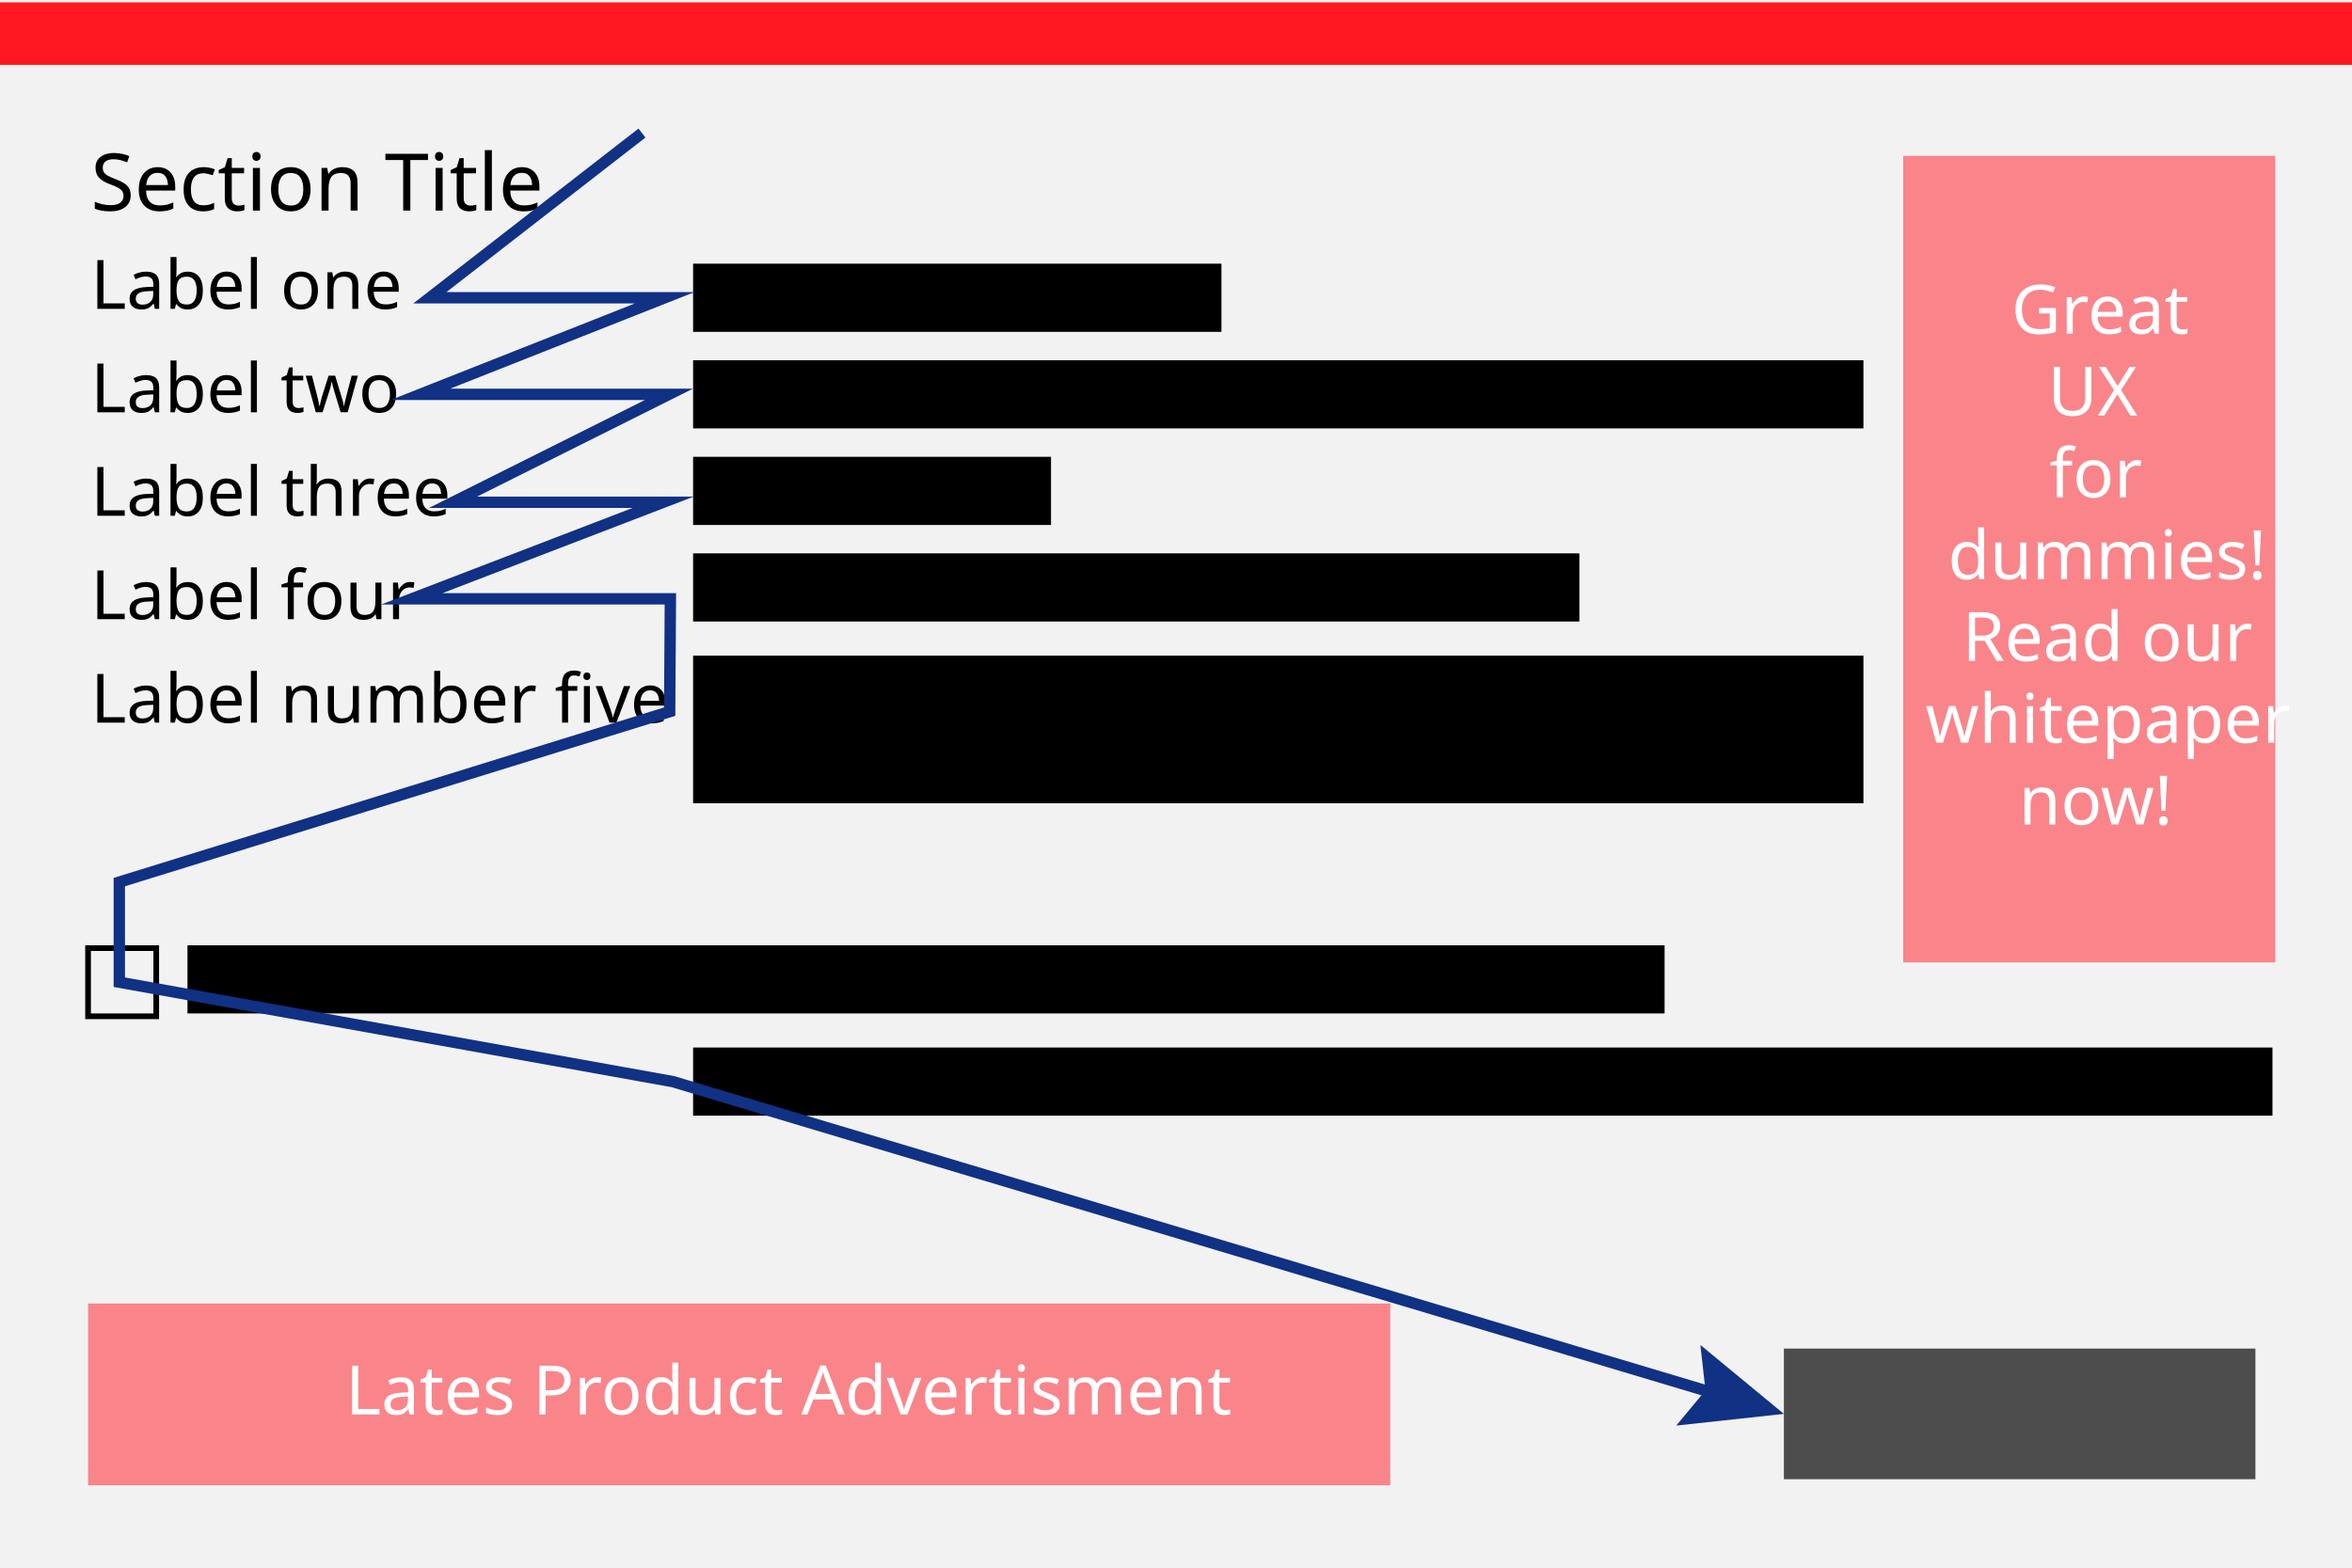
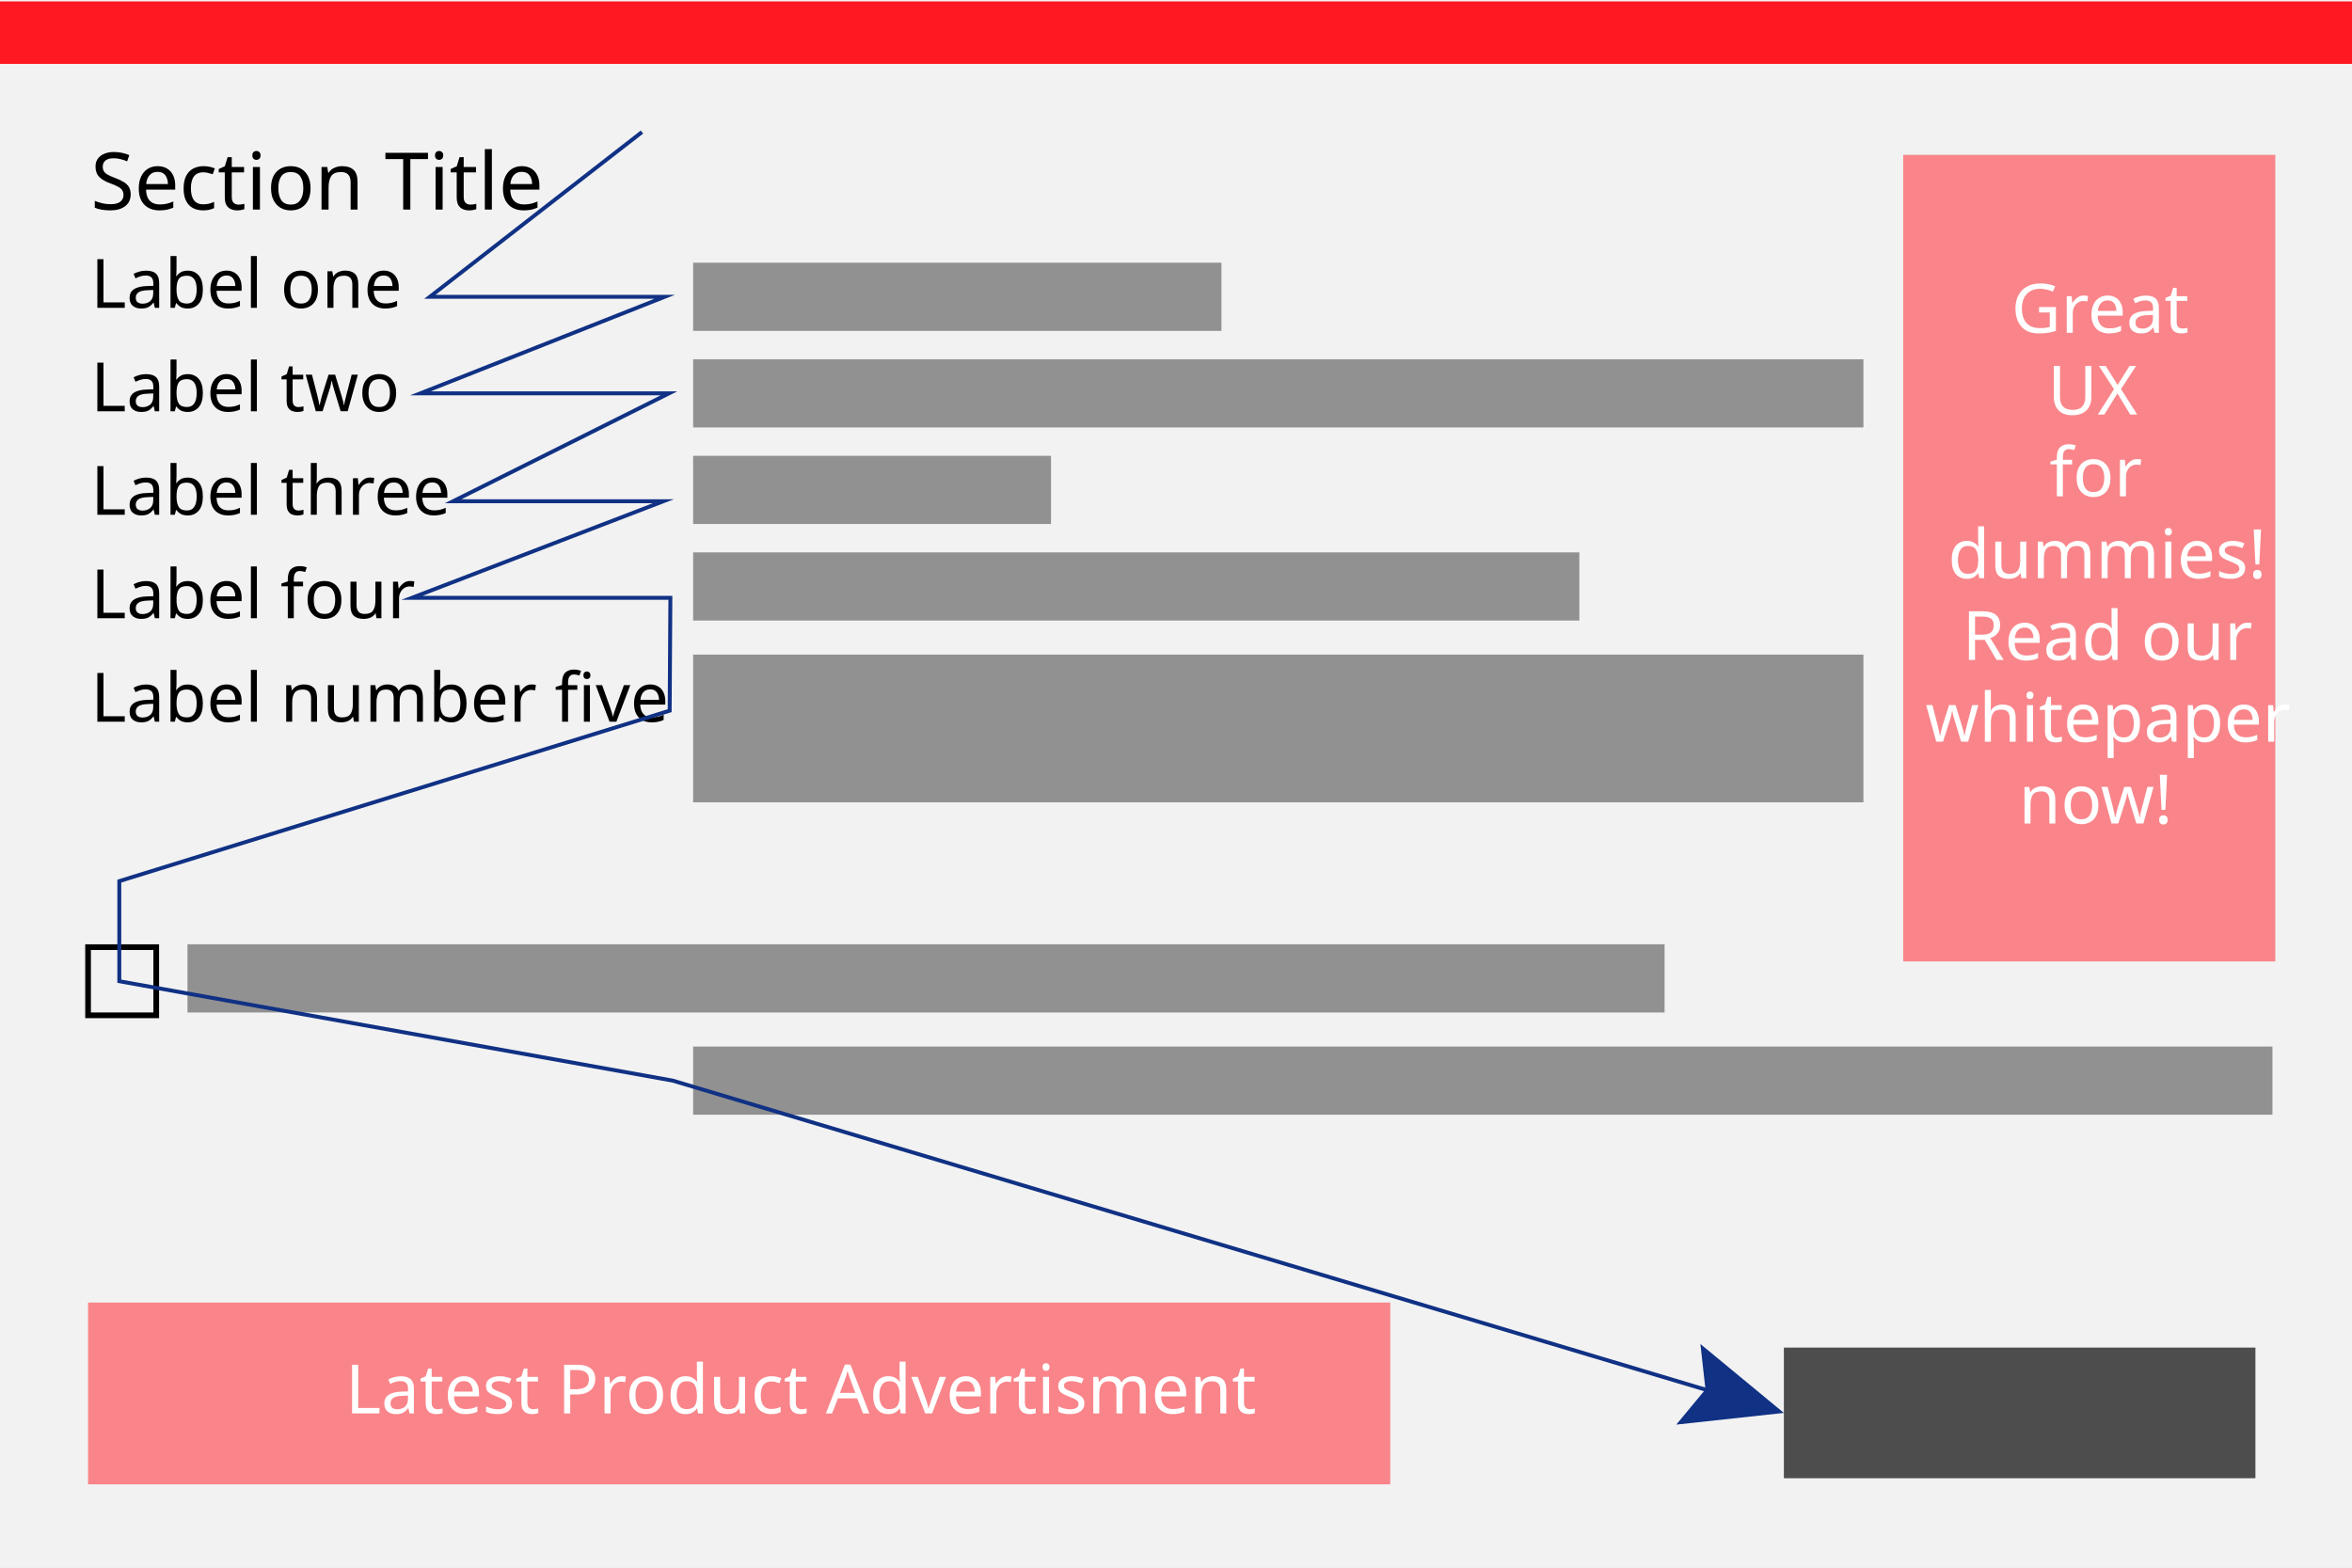
- <svg xmlns="http://www.w3.org/2000/svg" version="1.1" id="Ebene_1" x="0px" y="0px" width="600px" height="400px" viewBox="-93 -62.5 600 400" style="enable-background:new -93 -62.5 600 400;" xml:space="preserve">
-   <rect x="-93" y="-52.468" style="fill:#F2F2F2;" width="600" height="389.855" />
-   <text transform="matrix(1 0 0 1 -69.8516 -8.7744)" style="font-family:'FranklinGothic-Medium'; font-size:20.29;">Section Title</text>
-   <text transform="matrix(1 0 0 1 -69.8516 16.2964)" style="font-family:'FranklinGothic-Medium'; font-size:17.391;">Label one</text>
-   <rect x="83.812" y="4.779" width="134.782" height="17.391" />
-   <text transform="matrix(1 0 0 1 -69.8516 42.6948)" style="font-family:'FranklinGothic-Medium'; font-size:17.391;">Label two</text>
-   <rect x="83.812" y="29.417" width="298.551" height="17.391" />
-   <text transform="matrix(1 0 0 1 -69.8516 69.0933)" style="font-family:'FranklinGothic-Medium'; font-size:17.391;">Label three</text>
-   <rect x="83.812" y="54.055" width="91.305" height="17.391" />
-   <text transform="matrix(1 0 0 1 -69.8516 95.4917)" style="font-family:'FranklinGothic-Medium'; font-size:17.391;">Label four</text>
-   <rect x="83.812" y="78.692" width="226.087" height="17.391" />
-   <rect x="83.812" y="204.779" width="402.898" height="17.391" />
-   <text transform="matrix(1 0 0 1 -69.8516 121.8887)" style="font-family:'FranklinGothic-Medium'; font-size:17.391;">Label number five</text>
-   <rect x="83.812" y="104.779" width="298.551" height="37.681" />
-   <rect x="362.072" y="281.591" style="fill:#4D4D4D;" width="120.29" height="33.333" />
-   <rect x="-45.174" y="178.692" width="376.812" height="17.391" />
-   <rect x="-70.536" y="179.417" style="fill:#F2F2F2;stroke:#000000;stroke-width:1.449;stroke-miterlimit:10;" width="17.391" height="17.391" />
+ <svg xmlns="http://www.w3.org/2000/svg" version="1.1" id="Ebene_1" x="0px" y="0px" width="600px" height="400px" viewBox="0 0 600 400" enable-background="new 0 0 600 400" xml:space="preserve">
+   <rect y="9.782" fill="#F2F2F2" width="600" height="389.855" />
+   <text transform="matrix(1 0 0 1 23.1484 53.4758)" font-family="'FranklinGothic-Medium'" font-size="20.29">Section Title</text>
+   <text transform="matrix(1 0 0 1 23.1484 78.5471)" font-family="'FranklinGothic-Medium'" font-size="17.391">Label one</text>
+   <rect x="176.812" y="67.03" fill="#919191" width="134.782" height="17.392" />
+   <text transform="matrix(1 0 0 1 23.1484 104.9456)" font-family="'FranklinGothic-Medium'" font-size="17.391">Label two</text>
+   <rect x="176.812" y="91.668" fill="#919191" width="298.551" height="17.391" />
+   <text transform="matrix(1 0 0 1 23.1484 131.344)" font-family="'FranklinGothic-Medium'" font-size="17.391">Label three</text>
+   <rect x="176.812" y="116.306" fill="#919191" width="91.305" height="17.391" />
+   <text transform="matrix(1 0 0 1 23.1484 157.7424)" font-family="'FranklinGothic-Medium'" font-size="17.391">Label four</text>
+   <rect x="176.812" y="140.943" fill="#919191" width="226.086" height="17.392" />
+   <rect x="176.812" y="267.03" fill="#919191" width="402.898" height="17.392" />
+   <text transform="matrix(1 0 0 1 23.1484 184.1399)" font-family="'FranklinGothic-Medium'" font-size="17.391">Label number five</text>
+   <rect x="176.812" y="167.03" fill="#919191" width="298.551" height="37.682" />
+   <rect x="455.072" y="343.842" fill="#4D4D4D" width="120.29" height="33.333" />
+   <rect x="47.826" y="240.943" fill="#919191" width="376.813" height="17.392" />
+   <rect x="22.464" y="241.668" fill="#F2F2F2" stroke="#000000" stroke-width="1.449" stroke-miterlimit="10" width="17.391" height="17.391" />
  <g>
    <g>
-       <polyline style="fill:none;stroke:#103184;stroke-width:2.899;stroke-miterlimit:10;" points="70.768,-28.554 16.662,13.475     76.565,13.475 14.247,38.112 77.652,38.112 22.58,65.648 76.203,65.648 12.072,90.286 78.015,90.286 77.833,119.079     -62.565,162.569 -62.565,188.112 78.619,213.475 345.315,293.29   " />
+       <polyline fill="none" stroke="#103184" stroke-miterlimit="10" points="163.768,33.697 109.662,75.726 169.565,75.726     107.247,100.363 170.652,100.363 115.58,127.899 169.203,127.899 105.072,152.537 171.015,152.537 170.833,181.33 30.435,224.82     30.435,250.363 171.619,275.726 438.314,355.541   " />
      <g>
-         <polygon style="fill:#103184;" points="334.618,301.241 342.065,292.265 340.777,280.674 362.072,298.258    " />
+         <polygon fill="#103184" points="427.618,363.491 435.064,354.516 433.777,342.925 455.072,360.509    " />
      </g>
    </g>
  </g>
-   <rect x="-93" y="-61.888" style="fill:#FF1821;" width="600" height="15.942" />
+   <rect y="0.363" fill="#FF1821" width="600" height="15.942" />
  <g>
-     <rect x="-70.536" y="270.102" style="opacity:0.5;fill:#FF1821;" width="332.201" height="46.377" />
-     <text transform="matrix(1 0 0 1 -4.8691 298.3926)" style="fill:#FFFFFF; font-family:'MyriadPro-Regular'; font-size:17.391;">Lates Product Advertisment</text>
+     <rect x="22.464" y="332.353" opacity="0.5" fill="#FF1821" enable-background="new    " width="332.201" height="46.377" />
+     <text transform="matrix(1 0 0 1 88.1309 360.6438)" fill="#FFFFFF" font-family="'MyriadPro-Regular'" font-size="17.391">Latest Product Advertisment</text>
  </g>
  <g>
-     <rect x="392.509" y="-22.741" style="opacity:0.5;fill:#FF1821;" width="94.928" height="205.8" />
-     <text transform="matrix(1 0 0 1 420.0859 22.6543)">
-       <tspan x="0" y="0" style="fill:#FFFFFF; font-family:'MyriadPro-Regular'; font-size:17.391;">Great</tspan>
-       <tspan x="9.296" y="20.87" style="fill:#FFFFFF; font-family:'MyriadPro-Regular'; font-size:17.391;">UX</tspan>
-       <tspan x="9.73" y="41.739" style="fill:#FFFFFF; font-family:'MyriadPro-Regular'; font-size:17.391;">for</tspan>
-       <tspan x="-16.147" y="62.609" style="fill:#FFFFFF; font-family:'MyriadPro-Regular'; font-size:17.391;">dummies!</tspan>
-       <tspan x="-12.495" y="83.479" style="fill:#FFFFFF; font-family:'MyriadPro-Regular'; font-size:17.391;">Read our</tspan>
-       <tspan x="-21.896" y="104.348" style="fill:#FFFFFF; font-family:'MyriadPro-Regular'; font-size:17.391;">whitepaper</tspan>
-       <tspan x="1.887" y="125.218" style="fill:#FFFFFF; font-family:'MyriadPro-Regular'; font-size:17.391;">now!</tspan>
-     </text>
+     <rect x="485.509" y="39.51" opacity="0.5" fill="#FF1821" enable-background="new    " width="94.929" height="205.8" />
+     <text transform="matrix(1 0 0 1 513.0859 84.9055)" fill="#FFFFFF" font-family="'MyriadPro-Regular'" font-size="17.391">Great</text>
+     <text transform="matrix(1 0 0 1 522.3818 105.7747)" fill="#FFFFFF" font-family="'MyriadPro-Regular'" font-size="17.391">UX</text>
+     <text transform="matrix(1 0 0 1 522.8164 126.6438)" fill="#FFFFFF" font-family="'MyriadPro-Regular'" font-size="17.391">for</text>
+     <text transform="matrix(1 0 0 1 496.9395 147.5139)" fill="#FFFFFF" font-family="'MyriadPro-Regular'" font-size="17.391">dummies!</text>
+     <text transform="matrix(1 0 0 1 500.5908 168.384)" fill="#FFFFFF" font-family="'MyriadPro-Regular'" font-size="17.391">Read our</text>
+     <text transform="matrix(1 0 0 1 491.1895 189.2532)" fill="#FFFFFF" font-family="'MyriadPro-Regular'" font-size="17.391">whitepaper</text>
+     <text transform="matrix(1 0 0 1 514.9727 210.1233)" fill="#FFFFFF" font-family="'MyriadPro-Regular'" font-size="17.391">now!</text>
  </g>
</svg>
